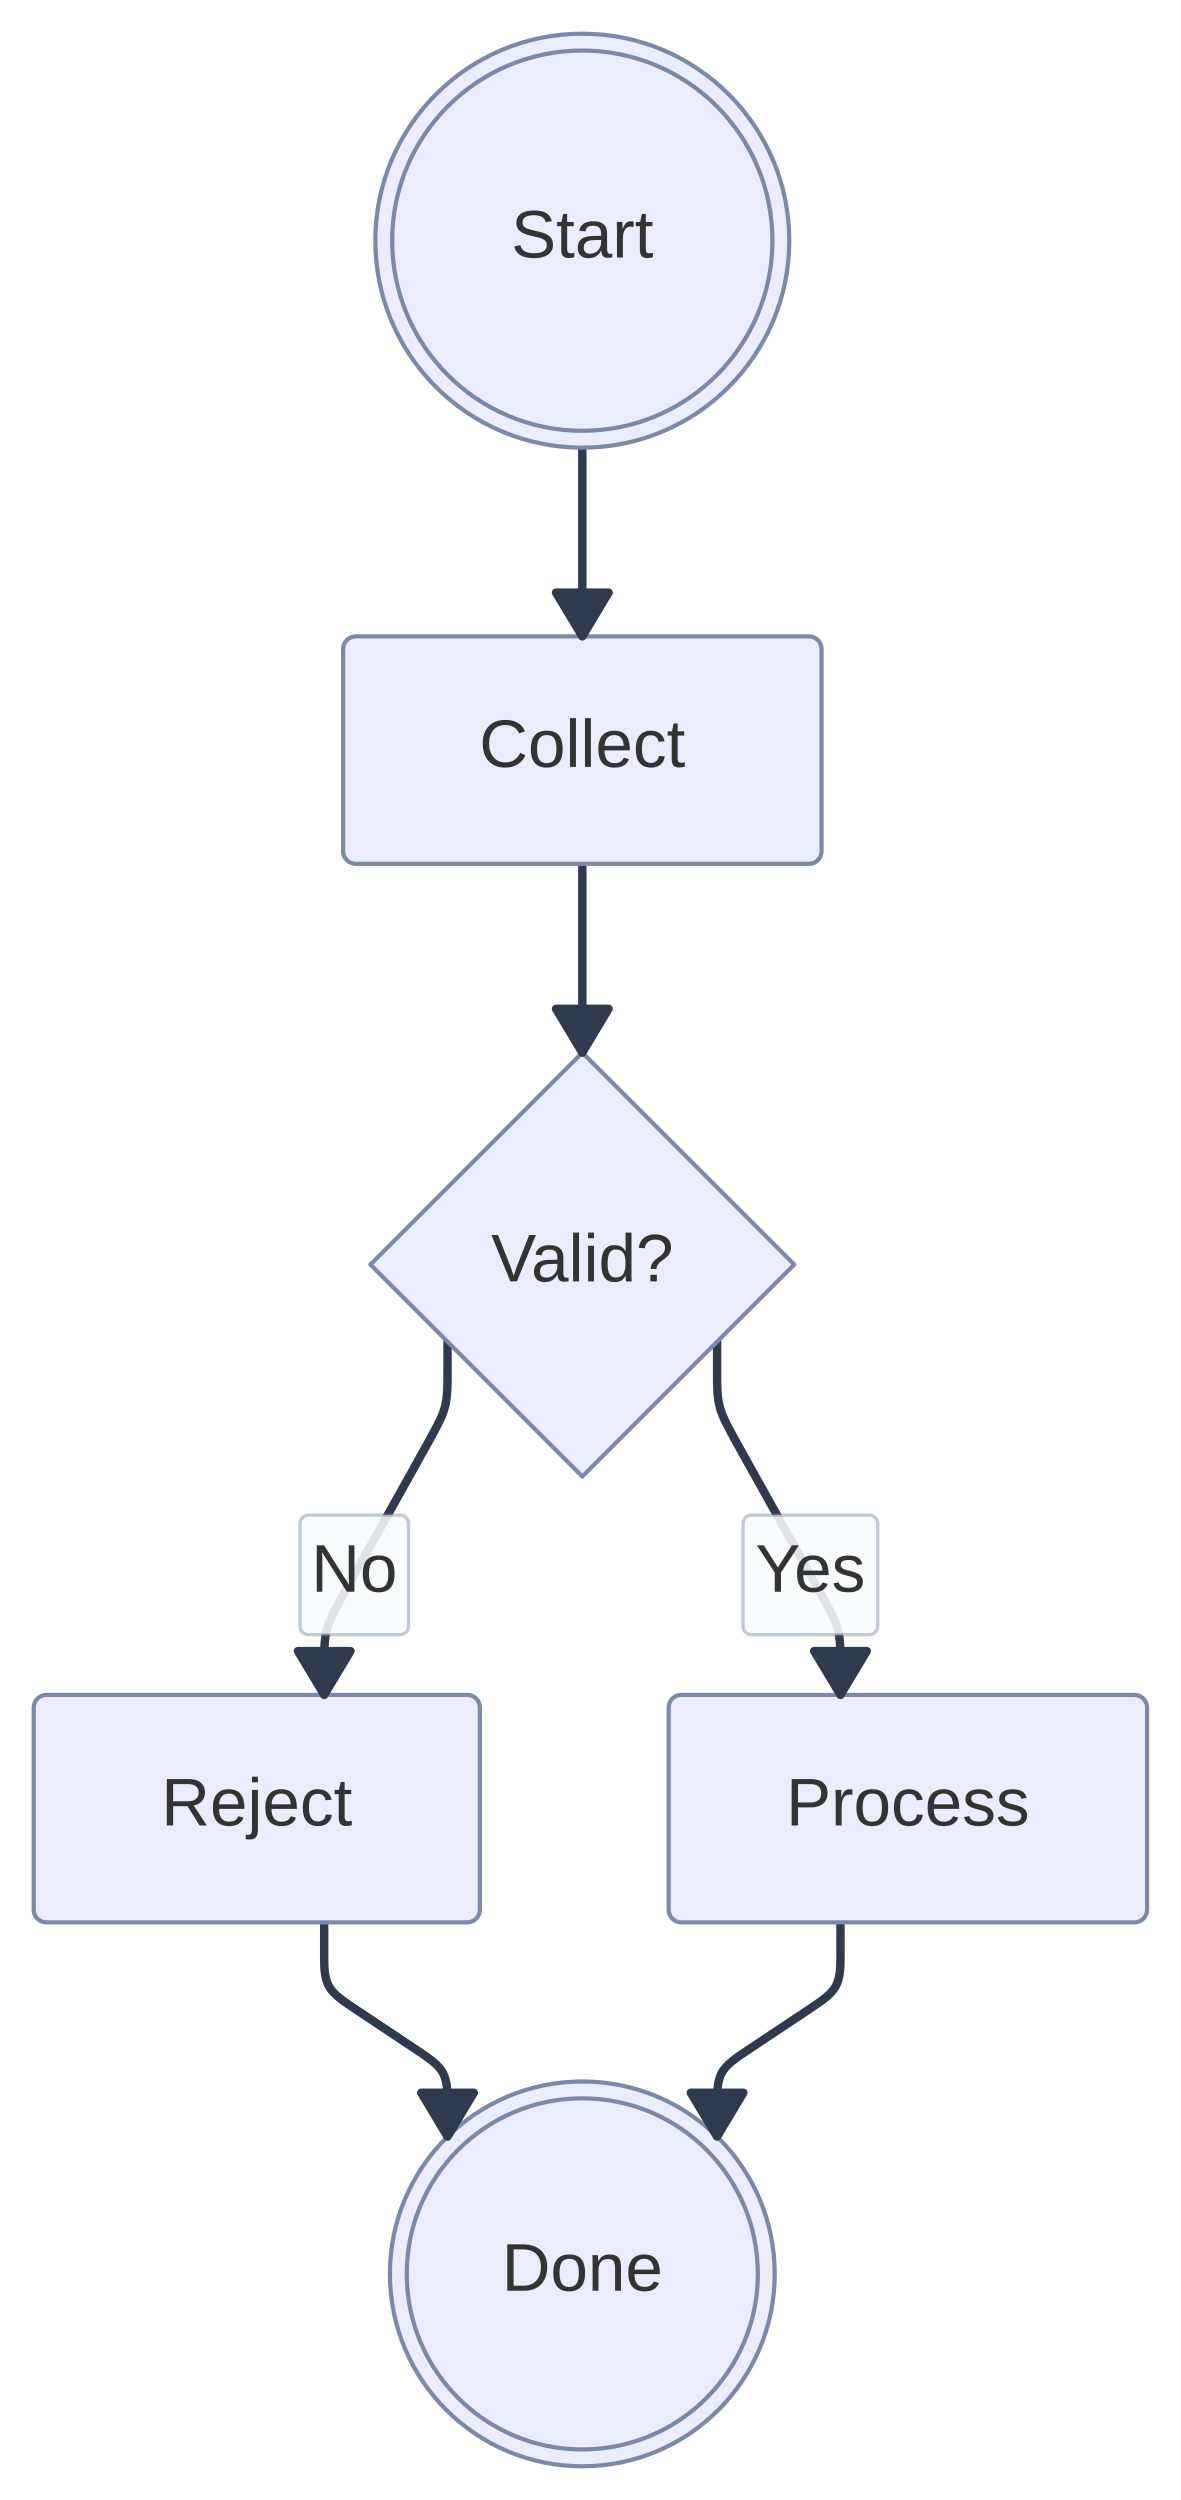
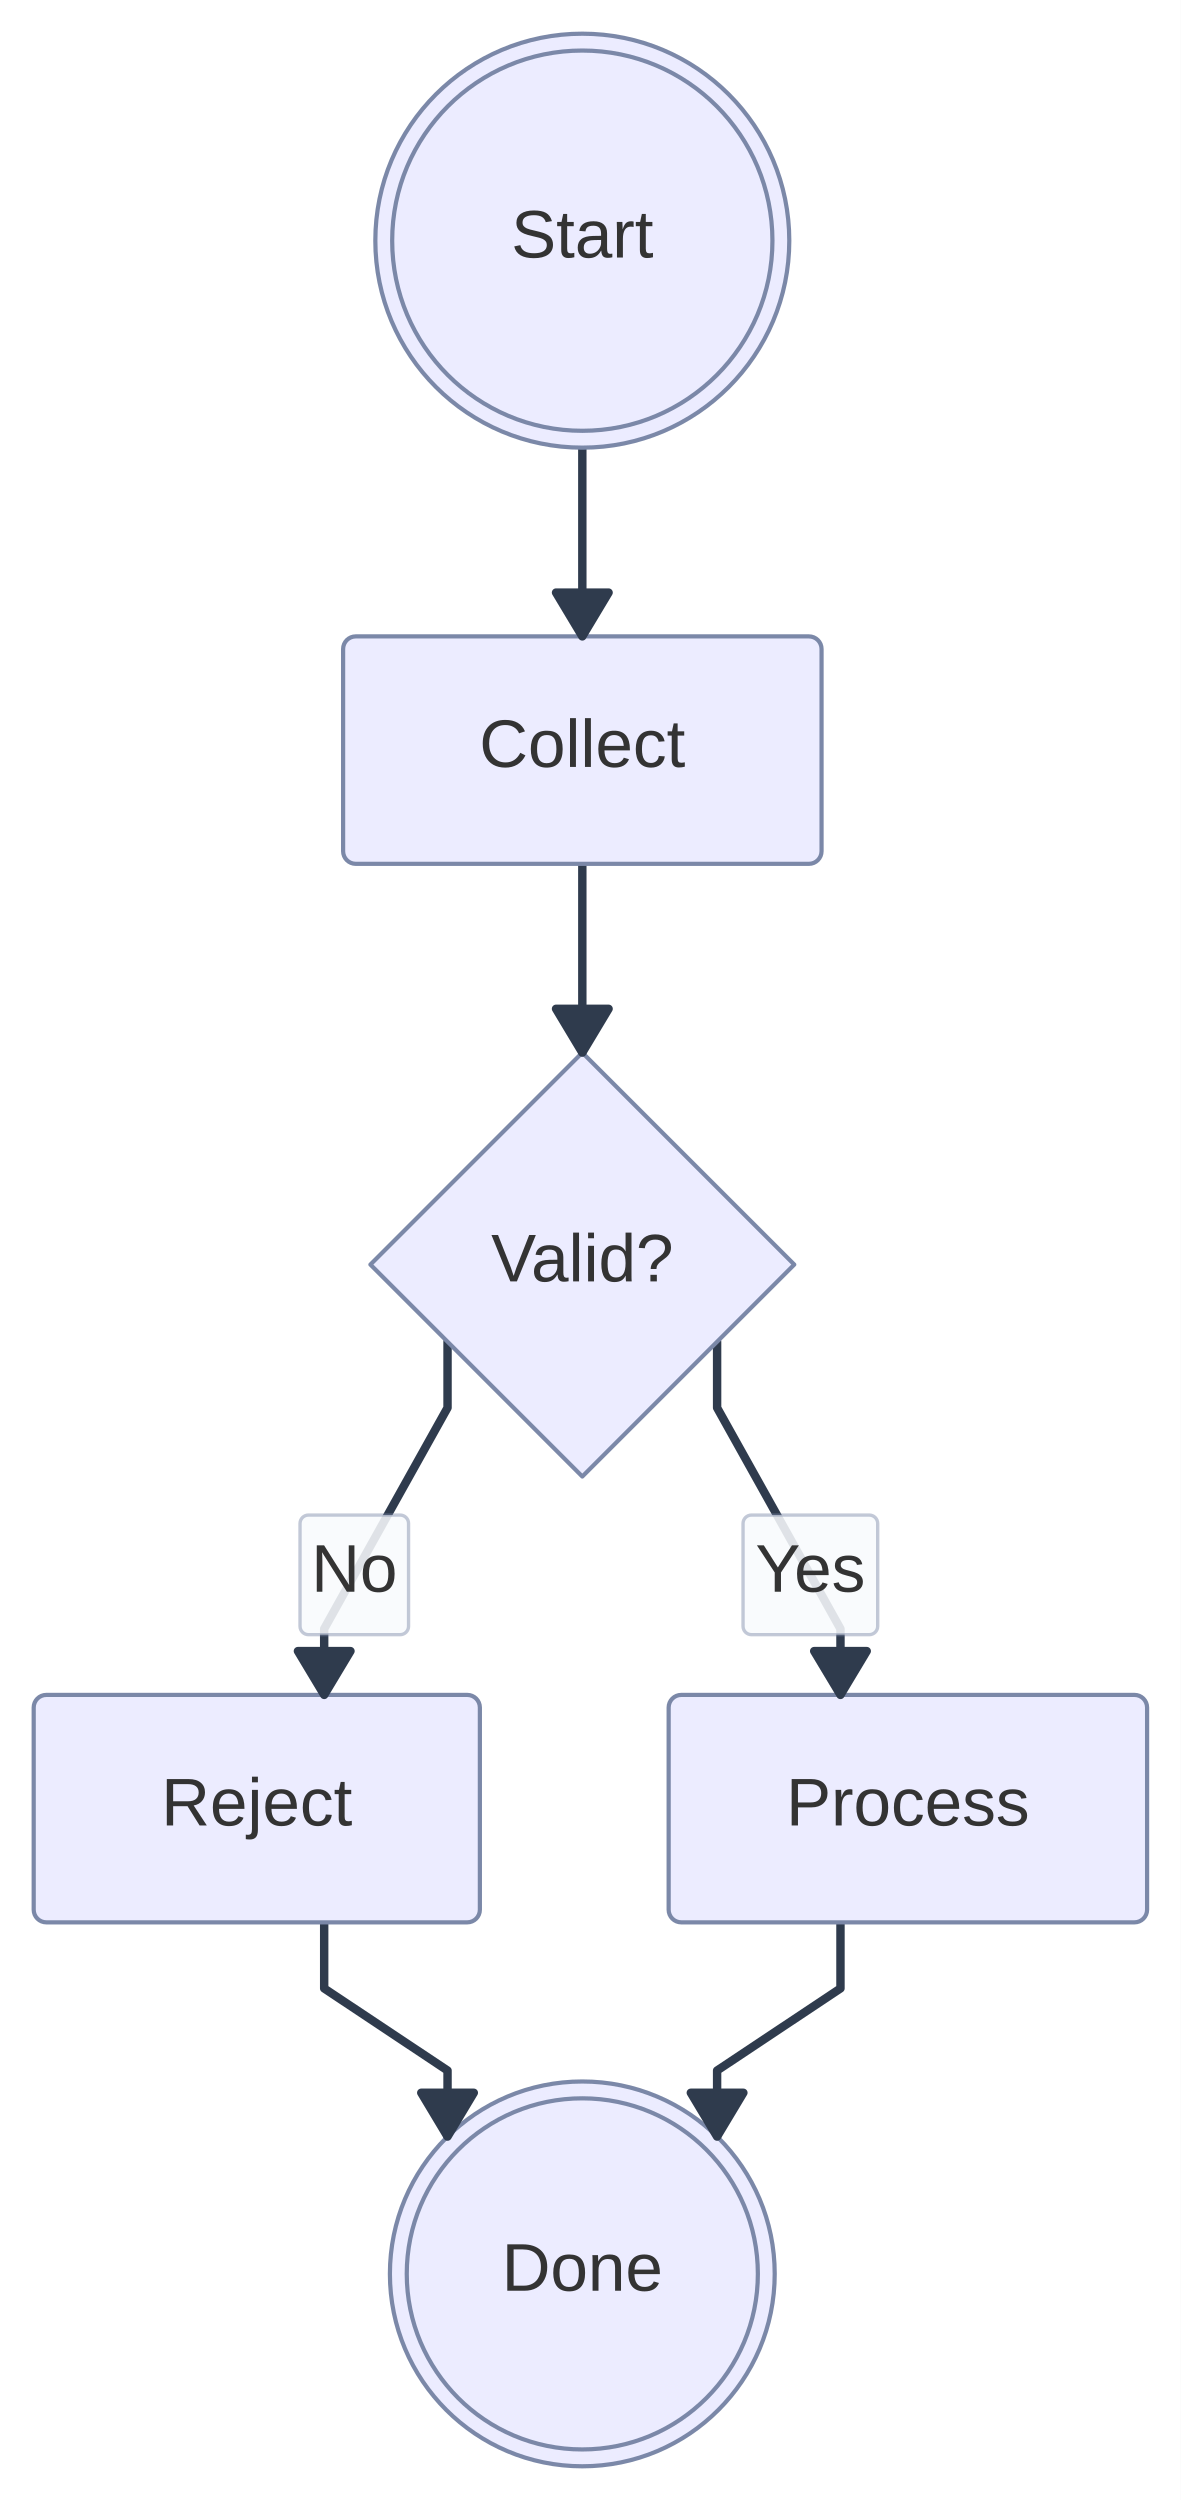
<svg xmlns="http://www.w3.org/2000/svg" width="280.334" height="593.543" viewBox="0 0 280.334 593.543">
  <rect x="0" y="0" width="280.334" height="593.543" fill="#FFFFFF" />
  <defs>
    <marker id="arrow-0" viewBox="0 0 10 10" refX="5" refY="5" markerUnits="userSpaceOnUse" markerWidth="8" markerHeight="8" orient="auto">
      <path d="M 0 0 L 10 5 L 0 10 z" fill="#2F3B4D" stroke="#2F3B4D" stroke-width="1" stroke-dasharray="1,0" />
    </marker>
    <marker id="arrow-start-0" viewBox="0 0 10 10" refX="4.5" refY="5" markerUnits="userSpaceOnUse" markerWidth="8" markerHeight="8" orient="auto">
      <path d="M 0 5 L 10 10 L 10 0 z" fill="#2F3B4D" stroke="#2F3B4D" stroke-width="1" stroke-dasharray="1,0" />
    </marker>
  </defs>
-   <path d="M 138.253,106.275 L 138.253,151.094" fill="none" stroke="#2F3B4D" stroke-width="2" stroke-linecap="round" stroke-linejoin="round" />
-   <path d="M 138.253,205.094 L 138.253,249.912" fill="none" stroke="#2F3B4D" stroke-width="2" stroke-linecap="round" stroke-linejoin="round" />
-   <path d="M 170.253,318.546L 170.253,319.853C170.253,321.160,170.253,323.775,170.253,326.389C170.253,329.004,170.253,331.618,170.890,334.067C171.527,336.515,172.802,338.798,177.046,346.403C181.290,354.008,188.505,366.934,192.749,374.539C196.993,382.144,198.267,384.427,198.905,386.875C199.542,389.324,199.542,391.939,199.542,394.553C199.542,397.167,199.542,399.782,199.542,401.089L 199.542,402.396" fill="none" stroke="#2F3B4D" stroke-width="2" stroke-linecap="round" stroke-linejoin="round" />
+   <path class="edgePath" d="M 138.253,106.275 L 138.253,121.962 L 138.253,135.407 L 138.253,151.094" fill="none" stroke="#2F3B4D" stroke-width="2" stroke-linecap="round" stroke-linejoin="round" />
+   <path class="edgePath" d="M 138.253,205.094 L 138.253,220.780 L 138.253,234.226 L 138.253,249.912" fill="none" stroke="#2F3B4D" stroke-width="2" stroke-linecap="round" stroke-linejoin="round" />
+   <path class="edgePath" d="M 170.253,318.546 L 170.253,334.232 L 199.542,386.710 L 199.542,402.396" fill="none" stroke="#2F3B4D" stroke-width="2" stroke-linecap="round" stroke-linejoin="round" />
  <rect x="176.41" y="359.70" width="31.97" height="28.40" rx="2" ry="2" fill="rgba(248,250,252, 0.92)" fill-opacity="0.95" stroke="#7B88A8" stroke-opacity="0.45" stroke-width="0.8" />
  <text x="192.39" y="377.90" text-anchor="middle" font-family="'trebuchet ms', verdana, arial, sans-serif" font-size="16" fill="#333333">
    <tspan x="192.39" dy="0.00">Yes</tspan>
  </text>
-   <path d="M 106.253,318.546L 106.253,319.853C106.253,321.160,106.253,323.775,106.253,326.389C106.253,329.004,106.253,331.618,105.616,334.067C104.979,336.515,103.705,338.798,99.461,346.403C95.217,354.008,88.002,366.934,83.758,374.539C79.513,382.144,78.239,384.427,77.602,386.875C76.965,389.324,76.965,391.939,76.965,394.553C76.965,397.167,76.965,399.782,76.965,401.089L 76.965,402.396" fill="none" stroke="#2F3B4D" stroke-width="2" stroke-linecap="round" stroke-linejoin="round" />
+   <path class="edgePath" d="M 106.253,318.546 L 106.253,334.232 L 76.965,386.710 L 76.965,402.396" fill="none" stroke="#2F3B4D" stroke-width="2" stroke-linecap="round" stroke-linejoin="round" />
  <rect x="71.23" y="359.70" width="25.77" height="28.40" rx="2" ry="2" fill="rgba(248,250,252, 0.92)" fill-opacity="0.95" stroke="#7B88A8" stroke-opacity="0.45" stroke-width="0.8" />
  <text x="84.12" y="377.90" text-anchor="middle" font-family="'trebuchet ms', verdana, arial, sans-serif" font-size="16" fill="#333333">
    <tspan x="84.12" dy="0.00">No</tspan>
  </text>
-   <path d="M 199.542,456.396L 199.542,457.703C199.542,459.010,199.542,461.625,199.542,464.239C199.542,466.854,199.542,469.468,198.453,471.500C197.365,473.531,195.189,474.980,191.396,477.505C187.603,480.030,182.193,483.631,178.399,486.156C174.606,488.680,172.430,490.129,171.342,492.161C170.253,494.192,170.253,496.807,170.253,499.421C170.253,502.035,170.253,504.650,170.253,505.957L 170.253,507.264" fill="none" stroke="#2F3B4D" stroke-width="2" stroke-linecap="round" stroke-linejoin="round" />
-   <path d="M 76.965,456.396L 76.965,457.703C76.965,459.010,76.965,461.625,76.965,464.239C76.965,466.854,76.965,469.468,78.053,471.500C79.142,473.531,81.318,474.980,85.111,477.505C88.904,480.030,94.314,483.631,98.108,486.156C101.901,488.680,104.077,490.129,105.165,492.161C106.253,494.192,106.253,496.807,106.253,499.421C106.253,502.035,106.253,504.650,106.253,505.957L 106.253,507.264" fill="none" stroke="#2F3B4D" stroke-width="2" stroke-linecap="round" stroke-linejoin="round" />
+   <path class="edgePath" d="M 199.542,456.396 L 199.542,472.083 L 170.253,491.578 L 170.253,507.264" fill="none" stroke="#2F3B4D" stroke-width="2" stroke-linecap="round" stroke-linejoin="round" />
+   <path class="edgePath" d="M 76.965,456.396 L 76.965,472.083 L 106.253,491.578 L 106.253,507.264" fill="none" stroke="#2F3B4D" stroke-width="2" stroke-linecap="round" stroke-linejoin="round" />
  <rect x="81.46" y="151.09" width="113.59" height="54.00" rx="3" ry="3" fill="#ECECFF" stroke="#7B88A8" stroke-width="1" stroke-linejoin="round" stroke-linecap="round" />
  <text x="138.25" y="182.09" text-anchor="middle" font-family="'trebuchet ms', verdana, arial, sans-serif" font-size="16" fill="#333333">
    <tspan x="138.25" dy="0.00">Collect</tspan>
  </text>
  <polygon points="138.25,249.91 188.57,300.23 138.25,350.55 87.94,300.23" fill="#ECECFF" stroke="#7B88A8" stroke-width="1" stroke-linejoin="round" stroke-linecap="round" />
  <text x="138.25" y="304.23" text-anchor="middle" font-family="'trebuchet ms', verdana, arial, sans-serif" font-size="16" fill="#333333">
    <tspan x="138.25" dy="0.00">Valid?</tspan>
  </text>
  <rect x="158.75" y="402.40" width="113.59" height="54.00" rx="3" ry="3" fill="#ECECFF" stroke="#7B88A8" stroke-width="1" stroke-linejoin="round" stroke-linecap="round" />
  <text x="215.54" y="433.40" text-anchor="middle" font-family="'trebuchet ms', verdana, arial, sans-serif" font-size="16" fill="#333333">
    <tspan x="215.54" dy="0.00">Process</tspan>
  </text>
  <rect x="8.00" y="402.40" width="105.93" height="54.00" rx="3" ry="3" fill="#ECECFF" stroke="#7B88A8" stroke-width="1" stroke-linejoin="round" stroke-linecap="round" />
  <text x="60.97" y="433.40" text-anchor="middle" font-family="'trebuchet ms', verdana, arial, sans-serif" font-size="16" fill="#333333">
    <tspan x="60.97" dy="0.00">Reject</tspan>
  </text>
  <circle cx="138.25" cy="539.86" r="45.68" fill="#ECECFF" stroke="#7B88A8" stroke-width="1" stroke-linejoin="round" stroke-linecap="round" />
  <circle cx="138.25" cy="539.86" r="41.68" fill="none" stroke="#7B88A8" stroke-width="1" stroke-linejoin="round" stroke-linecap="round" />
  <text x="138.25" y="543.86" text-anchor="middle" font-family="'trebuchet ms', verdana, arial, sans-serif" font-size="16" fill="#333333">
    <tspan x="138.25" dy="0.00">Done</tspan>
  </text>
  <circle cx="138.25" cy="57.14" r="49.14" fill="#ECECFF" stroke="#7B88A8" stroke-width="1" stroke-linejoin="round" stroke-linecap="round" />
  <circle cx="138.25" cy="57.14" r="45.14" fill="none" stroke="#7B88A8" stroke-width="1" stroke-linejoin="round" stroke-linecap="round" />
  <text x="138.25" y="61.14" text-anchor="middle" font-family="'trebuchet ms', verdana, arial, sans-serif" font-size="16" fill="#333333">
    <tspan x="138.25" dy="0.00">Start</tspan>
  </text>
  <g transform="translate(138.25 151.09) rotate(90.00)">
    <polygon points="0,0 -10.40,6.24 -10.40,-6.24" fill="#2F3B4D" stroke="#2F3B4D" stroke-width="2" stroke-linejoin="round" stroke-linecap="round" />
  </g>
  <g transform="translate(138.25 249.91) rotate(90.00)">
    <polygon points="0,0 -10.40,6.24 -10.40,-6.24" fill="#2F3B4D" stroke="#2F3B4D" stroke-width="2" stroke-linejoin="round" stroke-linecap="round" />
  </g>
  <g transform="translate(199.54 402.40) rotate(90.00)">
    <polygon points="0,0 -10.40,6.24 -10.40,-6.24" fill="#2F3B4D" stroke="#2F3B4D" stroke-width="2" stroke-linejoin="round" stroke-linecap="round" />
  </g>
  <g transform="translate(76.97 402.40) rotate(90.00)">
    <polygon points="0,0 -10.40,6.24 -10.40,-6.24" fill="#2F3B4D" stroke="#2F3B4D" stroke-width="2" stroke-linejoin="round" stroke-linecap="round" />
  </g>
  <g transform="translate(170.25 507.26) rotate(90.00)">
    <polygon points="0,0 -10.40,6.24 -10.40,-6.24" fill="#2F3B4D" stroke="#2F3B4D" stroke-width="2" stroke-linejoin="round" stroke-linecap="round" />
  </g>
  <g transform="translate(106.25 507.26) rotate(90.00)">
    <polygon points="0,0 -10.40,6.24 -10.40,-6.24" fill="#2F3B4D" stroke="#2F3B4D" stroke-width="2" stroke-linejoin="round" stroke-linecap="round" />
  </g>
</svg>
